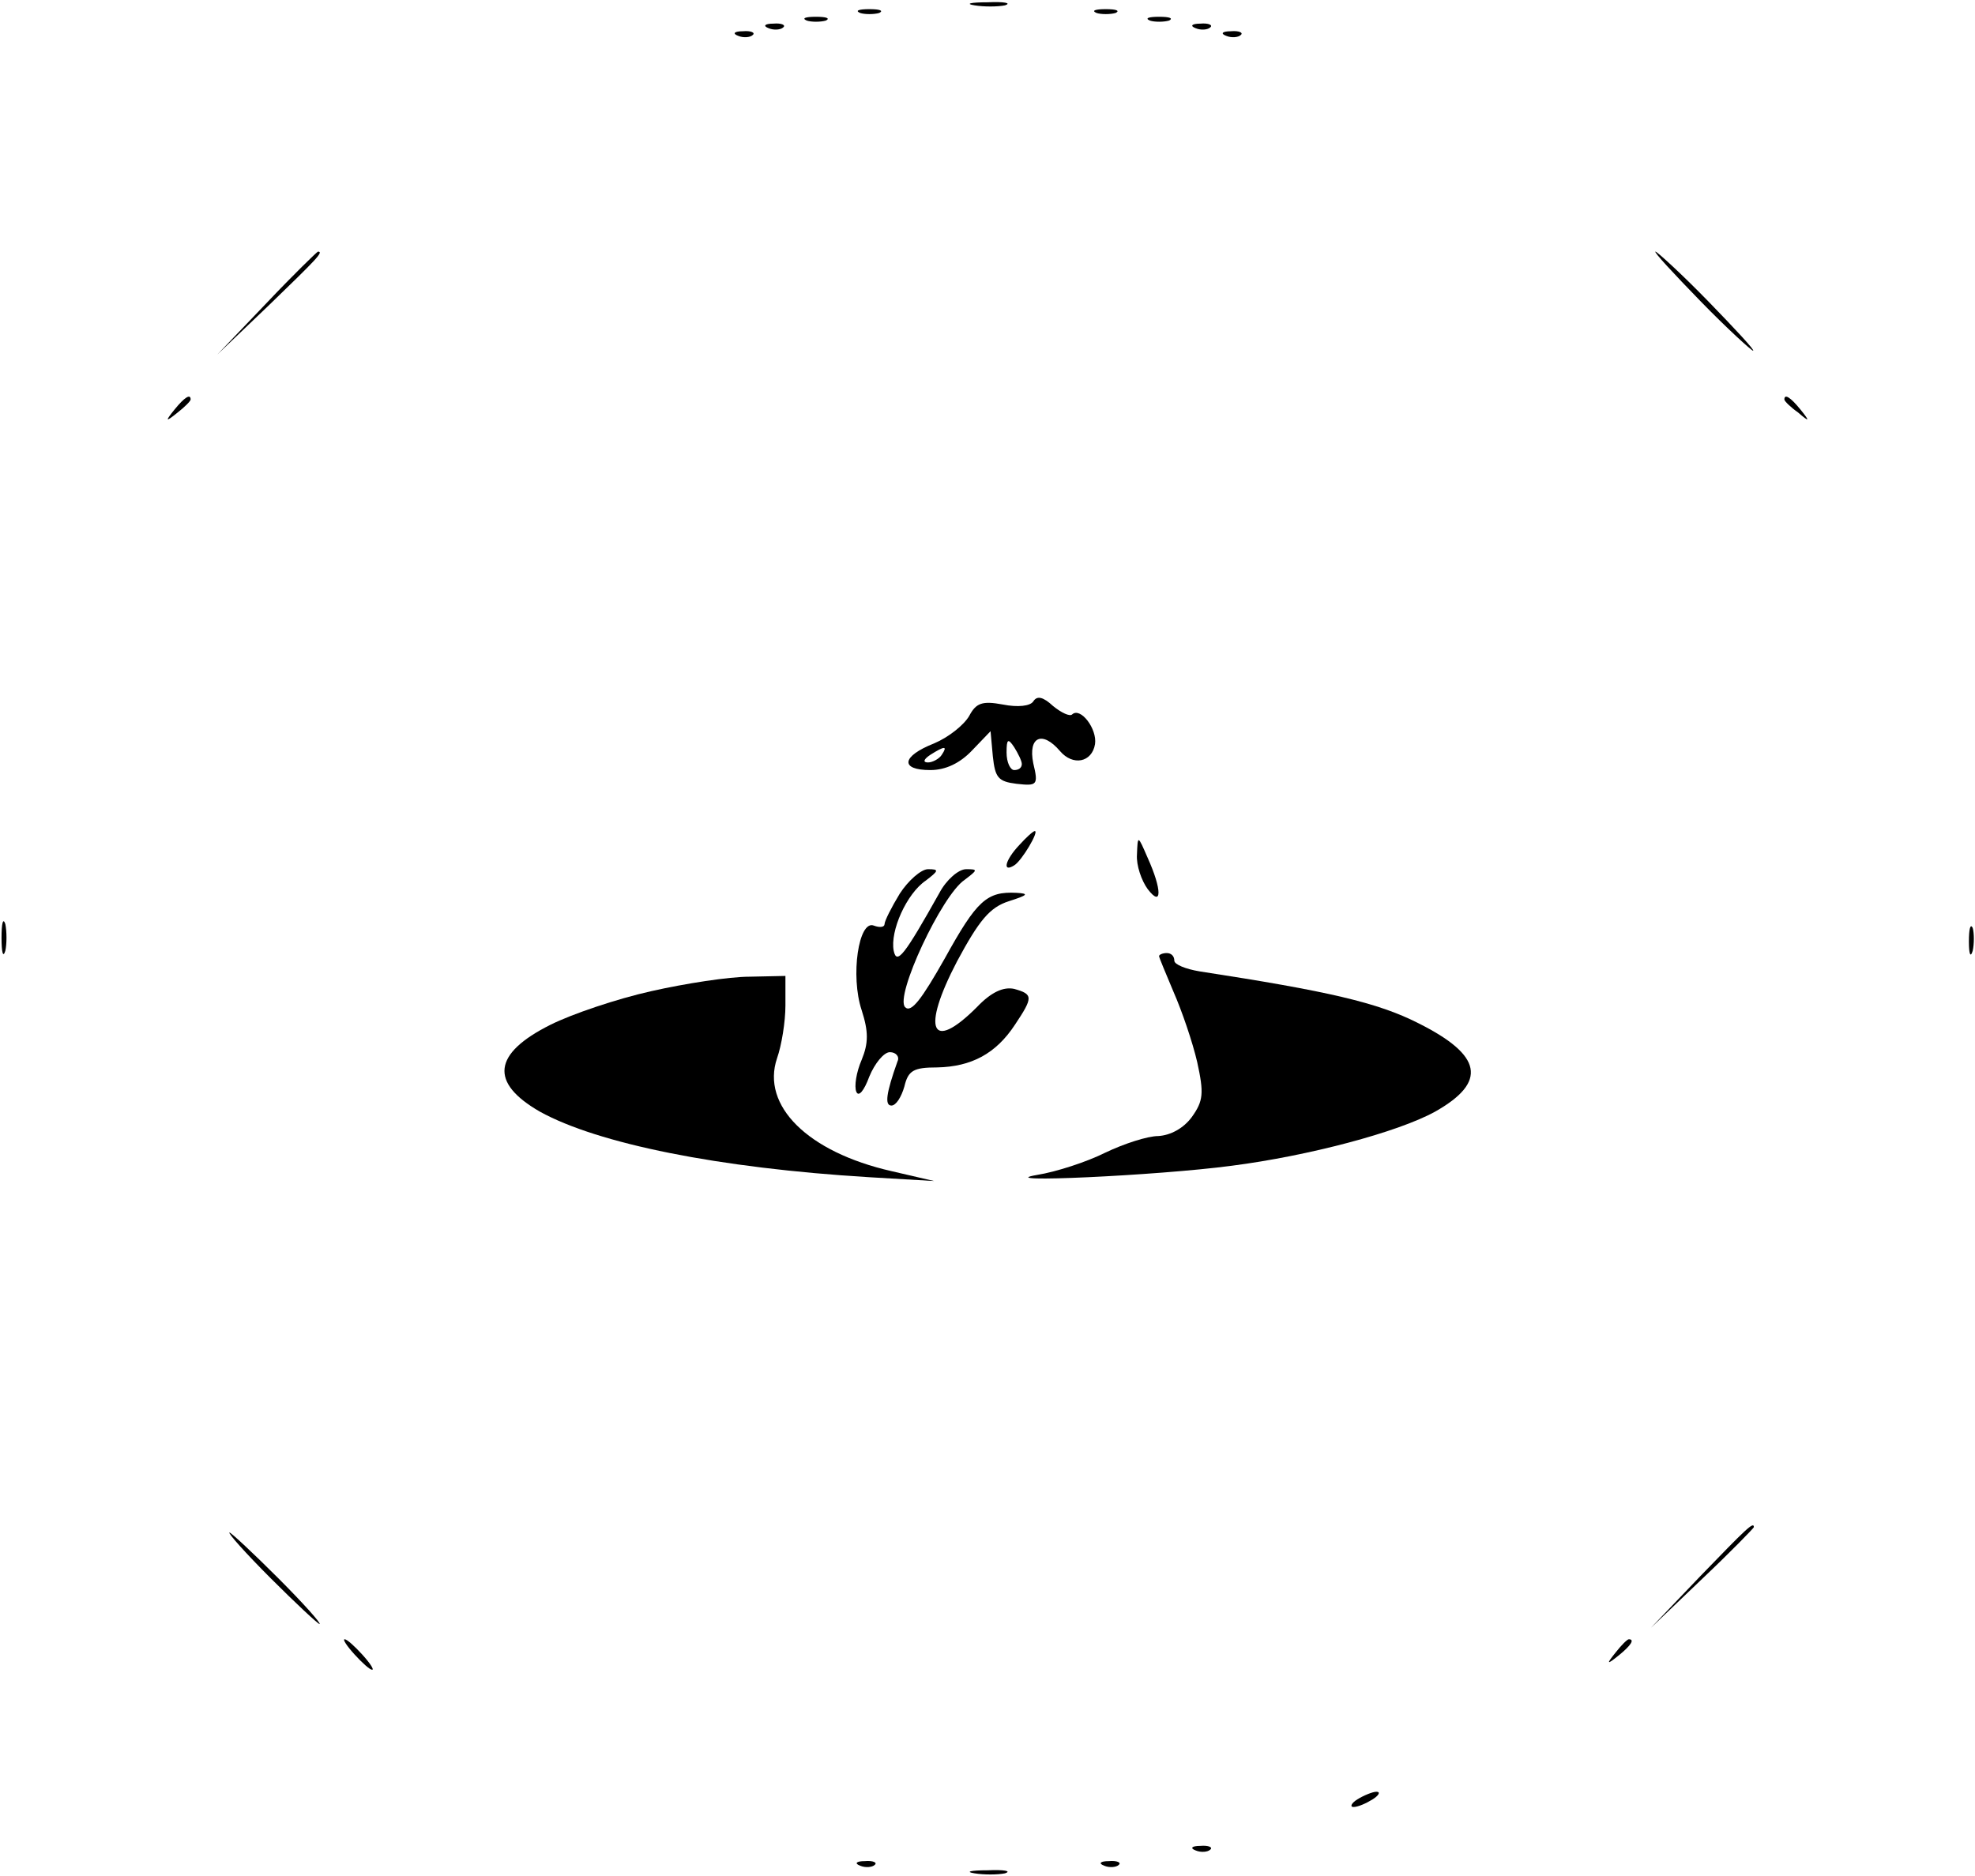
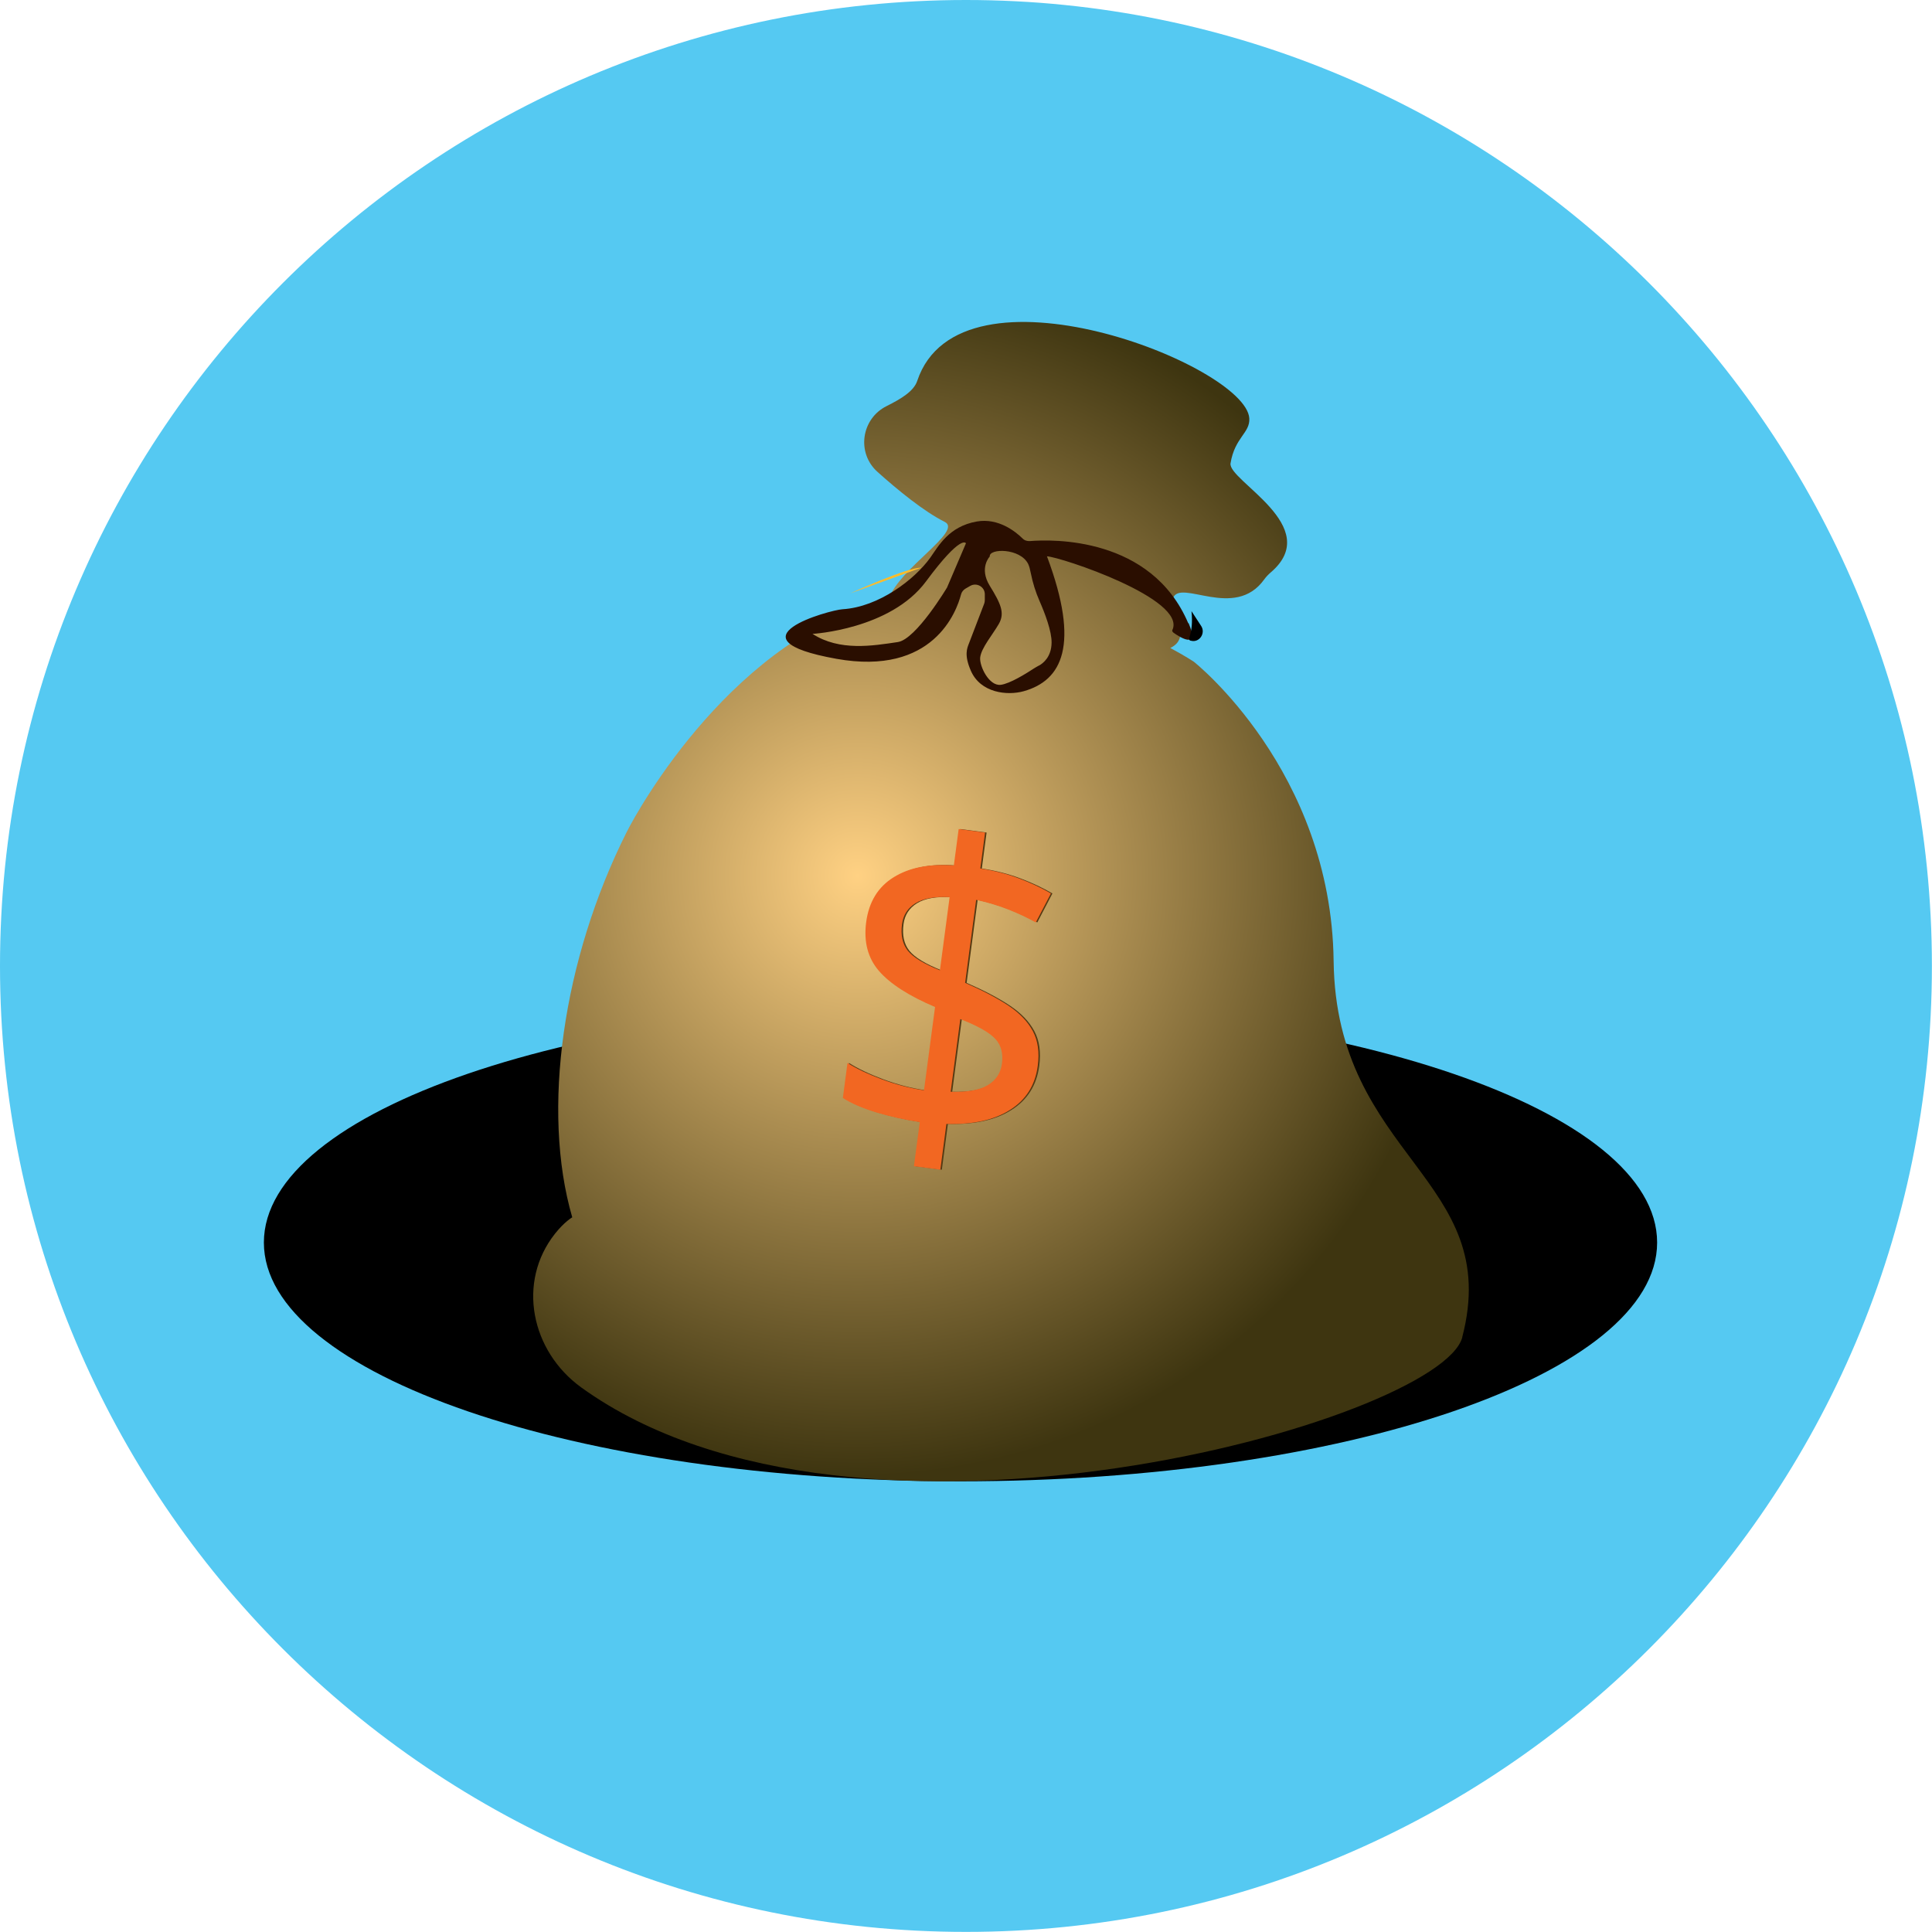
- <svg xmlns="http://www.w3.org/2000/svg" version="1.0" width="259pt" height="246pt" viewBox="0 0 259 246" preserveAspectRatio="xMidYMid meet">
-   <g transform="translate(0,246) scale(0.1,-0.1)" fill="#000000" stroke="none">
-     <path d="M1278 2453 c12 -2 30 -2 40 0 9 3 -1 5 -23 4 -22 0 -30 -2 -17 -4z" />
-     <path d="M1128 2443 c6 -2 18 -2 25 0 6 3 1 5 -13 5 -14 0 -19 -2 -12 -5z" />
-     <path d="M1438 2443 c6 -2 18 -2 25 0 6 3 1 5 -13 5 -14 0 -19 -2 -12 -5z" />
-     <path d="M1058 2433 c6 -2 18 -2 25 0 6 3 1 5 -13 5 -14 0 -19 -2 -12 -5z" />
-     <path d="M1508 2433 c6 -2 18 -2 25 0 6 3 1 5 -13 5 -14 0 -19 -2 -12 -5z" />
-     <path d="M1008 2423 c7 -3 16 -2 19 1 4 3 -2 6 -13 5 -11 0 -14 -3 -6 -6z" />
-     <path d="M1568 2423 c7 -3 16 -2 19 1 4 3 -2 6 -13 5 -11 0 -14 -3 -6 -6z" />
-     <path d="M968 2413 c7 -3 16 -2 19 1 4 3 -2 6 -13 5 -11 0 -14 -3 -6 -6z" />
-     <path d="M1608 2413 c7 -3 16 -2 19 1 4 3 -2 6 -13 5 -11 0 -14 -3 -6 -6z" />
-     <path d="M350 2063 l-65 -68 68 65 c62 60 72 70 64 70 -1 0 -32 -30 -67 -67z" />
-     <path d="M2230 2065 c35 -36 67 -65 69 -65 3 0 -24 29 -59 65 -35 36 -67 65 -69 65 -3 0 24 -29 59 -65z" />
-     <path d="M229 1923 c-13 -16 -12 -17 4 -4 9 7 17 15 17 17 0 8 -8 3 -21 -13z" />
-     <path d="M2340 1936 c0 -2 8 -10 18 -17 15 -13 16 -12 3 4 -13 16 -21 21 -21 13z" />
-     <path d="M1355 1540 c-4 -6 -20 -8 -40 -4 -27 5 -35 2 -44 -15 -7 -12 -27 -28 -46 -36 -43 -17 -45 -35 -5 -35 20 0 39 9 55 26 l24 25 3 -33 c3 -28 7 -33 31 -36 27 -3 29 -2 22 27 -7 35 12 43 35 16 17 -20 42 -15 46 9 3 20 -19 49 -30 39 -3 -3 -14 2 -25 11 -13 12 -21 14 -26 6z m-15 -82 c0 -5 -4 -8 -10 -8 -5 0 -10 10 -10 23 0 18 2 19 10 7 5 -8 10 -18 10 -22z m-105 12 c-3 -5 -12 -10 -18 -10 -7 0 -6 4 3 10 19 12 23 12 15 0z" />
-     <path d="M1337 1352 c-19 -20 -23 -37 -7 -27 10 6 33 45 27 45 -2 0 -11 -8 -20 -18z" />
-     <path d="M1491 1339 c-1 -14 6 -34 14 -45 19 -25 19 -1 0 41 -13 30 -13 30 -14 4z" />
-     <path d="M1180 1288 c-11 -18 -20 -36 -20 -40 0 -4 -6 -5 -14 -2 -20 8 -31 -66 -16 -111 9 -28 9 -43 0 -65 -7 -16 -10 -35 -7 -42 3 -7 10 1 17 20 7 17 19 32 27 32 8 0 13 -6 10 -12 -15 -42 -17 -58 -8 -58 6 0 13 11 17 25 5 21 12 25 43 25 45 1 77 18 102 56 24 36 24 40 -1 47 -14 3 -30 -4 -49 -24 -60 -60 -73 -30 -26 60 29 54 43 71 68 79 25 8 27 10 10 11 -39 2 -52 -10 -94 -86 -30 -53 -44 -72 -52 -64 -14 14 48 147 78 167 17 13 18 14 2 14 -10 0 -26 -14 -35 -31 -46 -82 -56 -95 -60 -76 -5 26 17 75 42 92 17 13 18 15 3 15 -9 0 -26 -15 -37 -32z" />
-     <path d="M2 1230 c0 -19 2 -27 5 -17 2 9 2 25 0 35 -3 9 -5 1 -5 -18z" />
-     <path d="M2582 1225 c0 -16 2 -22 5 -12 2 9 2 23 0 30 -3 6 -5 -1 -5 -18z" />
-     <path d="M1520 1206 c0 -2 9 -23 19 -47 11 -25 25 -66 31 -92 9 -41 8 -51 -7 -72 -11 -15 -28 -24 -44 -25 -14 0 -45 -10 -70 -22 -24 -12 -64 -25 -89 -29 -64 -11 157 -1 255 12 101 13 218 44 267 71 69 39 62 74 -22 116 -53 27 -118 42 -287 68 -18 3 -33 9 -33 14 0 6 -4 10 -10 10 -5 0 -10 -2 -10 -4z" />
-     <path d="M854 1160 c-45 -10 -104 -30 -132 -44 -76 -38 -80 -76 -14 -114 76 -42 234 -74 432 -86 l85 -5 -56 13 c-110 25 -171 86 -150 148 6 17 11 48 11 69 l0 39 -47 -1 c-27 0 -85 -9 -129 -19z" />
-     <path d="M2230 393 l-65 -68 68 65 c37 35 67 66 67 67 0 8 -10 -2 -70 -64z" />
-     <path d="M355 390 c33 -33 62 -60 64 -60 3 0 -21 27 -54 60 -33 33 -62 60 -64 60 -3 0 21 -27 54 -60z" />
-     <path d="M465 290 c10 -11 20 -20 23 -20 3 0 -3 9 -13 20 -10 11 -20 20 -23 20 -3 0 3 -9 13 -20z" />
-     <path d="M2119 293 c-13 -16 -12 -17 4 -4 16 13 21 21 13 21 -2 0 -10 -8 -17 -17z" />
-     <path d="M1780 100 c-8 -5 -10 -10 -5 -10 6 0 17 5 25 10 8 5 11 10 5 10 -5 0 -17 -5 -25 -10z" />
-     <path d="M1568 33 c7 -3 16 -2 19 1 4 3 -2 6 -13 5 -11 0 -14 -3 -6 -6z" />
-     <path d="M1128 13 c7 -3 16 -2 19 1 4 3 -2 6 -13 5 -11 0 -14 -3 -6 -6z" />
-     <path d="M1448 13 c7 -3 16 -2 19 1 4 3 -2 6 -13 5 -11 0 -14 -3 -6 -6z" />
-     <path d="M1278 3 c12 -2 30 -2 40 0 9 3 -1 5 -23 4 -22 0 -30 -2 -17 -4z" />
+ <svg xmlns="http://www.w3.org/2000/svg" id="uuid-d38f0853-3d28-4eb5-9091-35e8f74f01fe" viewBox="0 0 191.53 191.53" version="1.1">
+   <defs id="defs12385">
+     <radialGradient id="uuid-31311afc-3eba-4c73-9cba-0e9941265180" cx="85.02" cy="86.82" fx="85.02" fy="86.82" r="70.85" gradientUnits="userSpaceOnUse">
+       <stop offset="0" stop-color="#ffd183" id="stop12380" />
+       <stop offset=".84" stop-color="#3e3510" id="stop12382" />
+     </radialGradient>
+   </defs>
+   <circle cx="95.76" cy="95.76" r="95.76" fill="#55c9f2" id="circle12387" style="stroke:none" />
+   <path id="path12898" d="M 164.28,123.18 A 69.06,23.67 0 0 1 95.22,146.85 69.06,23.67 0 0 1 26.16,123.18 69.06,23.67 0 0 1 95.22,99.51 69.06,23.67 0 0 1 164.28,123.18 Z" style="fill:#000000;fill-opacity:1;stroke:none" />
+   <g id="g12409" style="stroke:none">
+     <path d="M144.97,132.56c-2.17,8.29-60.05,24.66-87.34,4.99-4.98-3.59-6.42-10.44-2.6-15.26,.94-1.18,1.7-1.61,1.7-1.61-3.08-10.59-.94-25.57,5.38-38.16,1.26-2.51,10.74-19.46,26.02-23.16,.99-3.01,7.35-6.7,5.53-7.62-2.09-1.05-4.65-3.15-6.67-4.96-2.1-1.88-1.61-5.28,.92-6.53,1.4-.7,2.68-1.46,3.02-2.49,4.23-12.67,32.58-1.57,32.92,3.71,.09,1.46-1.44,1.88-1.86,4.46-.28,1.72,9.35,6.26,3.97,10.83-.23,.2-.45,.43-.63,.68-2.92,4.08-8.3-.09-9.04,1.85-.56,1.48,1.17,2.72,.62,4.08-.1,.25-.31,.58-.89,.87,1.49,.8,2.33,1.36,2.33,1.36,0,0,13.63,10.77,13.86,29.68,.24,19.44,16.85,21.57,12.75,37.28Z" fill="url(#uuid-31311afc-3eba-4c73-9cba-0e9941265180)" id="path12391" style="stroke:none" />
+     <g id="g12401" style="stroke:none">
+       <text transform="translate(80.72 111.87) rotate(7.56)" fill="#543913" font-family="Algerian, Algerian" font-size="41.26" id="text12395" style="stroke:none">
+         <tspan x="0" y="0" id="tspan12393" style="stroke:none">$</tspan>
+       </text>
+       <text transform="translate(80.57 111.87) rotate(7.56)" fill="#f26722" font-family="Algerian, Algerian" font-size="41.26" id="text12399" style="stroke:none">
+         <tspan x="0" y="0" id="tspan12397" style="stroke:none">$</tspan>
+       </text>
+     </g>
+     <path d="M84.29,58.82s5.71-2.61,7.05-2.54" fill="#ffbc2a" id="path12403" style="stroke:none" />
+     <path d="M117.8,61.79c-3.66-8.61-13.49-8.33-15.7-8.15-.28,.02-.55-.07-.74-.27-.66-.65-2.37-2.05-4.53-1.67-2.78,.49-3.79,2.44-4.61,3.59-1.52,2.12-5.07,4.89-8.71,5.11-1.23,.07-11.62,2.93-.6,4.91,9.63,1.73,11.93-4.72,12.36-6.37,.06-.25,.23-.46,.45-.59l.47-.27c.64-.36,1.44,.1,1.44,.83v.58c0,.12-.02,.24-.06,.35l-1.51,3.94c-.18,.47-.5,1.14,.18,2.7,.96,2.23,3.63,2.5,5.26,2.04,3.74-1.06,5.62-4.5,2.29-13.37,1.31,.05,13.91,4.22,12.43,7.32-.05,.1,.06,.21,.14,.27,.57,.4,2.62,1.73,1.47-.97Zm-23.9-3.57s-3.08,5.16-4.89,5.43c-2.49,.37-5.77,.93-8.46-.81,0,0,7.72-.43,11.25-5.2,3.53-4.77,3.96-3.78,3.96-3.78l-1.86,4.35Zm9.09,7.76c-.19,.11-.38,.21-.56,.33-.7,.46-2.32,1.47-3.22,1.58-1.17,.14-2.12-1.86-2.04-2.7,.1-.95,1.23-2.26,1.85-3.34,.62-1.08,.19-2.01-.9-3.78s0-2.9,0-2.9c-.09-.82,3.01-.86,3.81,.74,.1,.2,.19,.55,.26,.91,.19,.95,.47,1.86,.86,2.75,.54,1.23,1.22,3.01,1.2,4.15-.02,1.41-.85,2.05-1.26,2.27Z" fill="#2a0e00" id="path12405" style="stroke:none" />
+     <path d="M118.04,63.52c-.46-.14,.32-.55,.08-2.93l.96,1.47c.47,.73-.2,1.7-1.04,1.45Z" id="path12407" style="stroke:none" />
  </g>
</svg>
